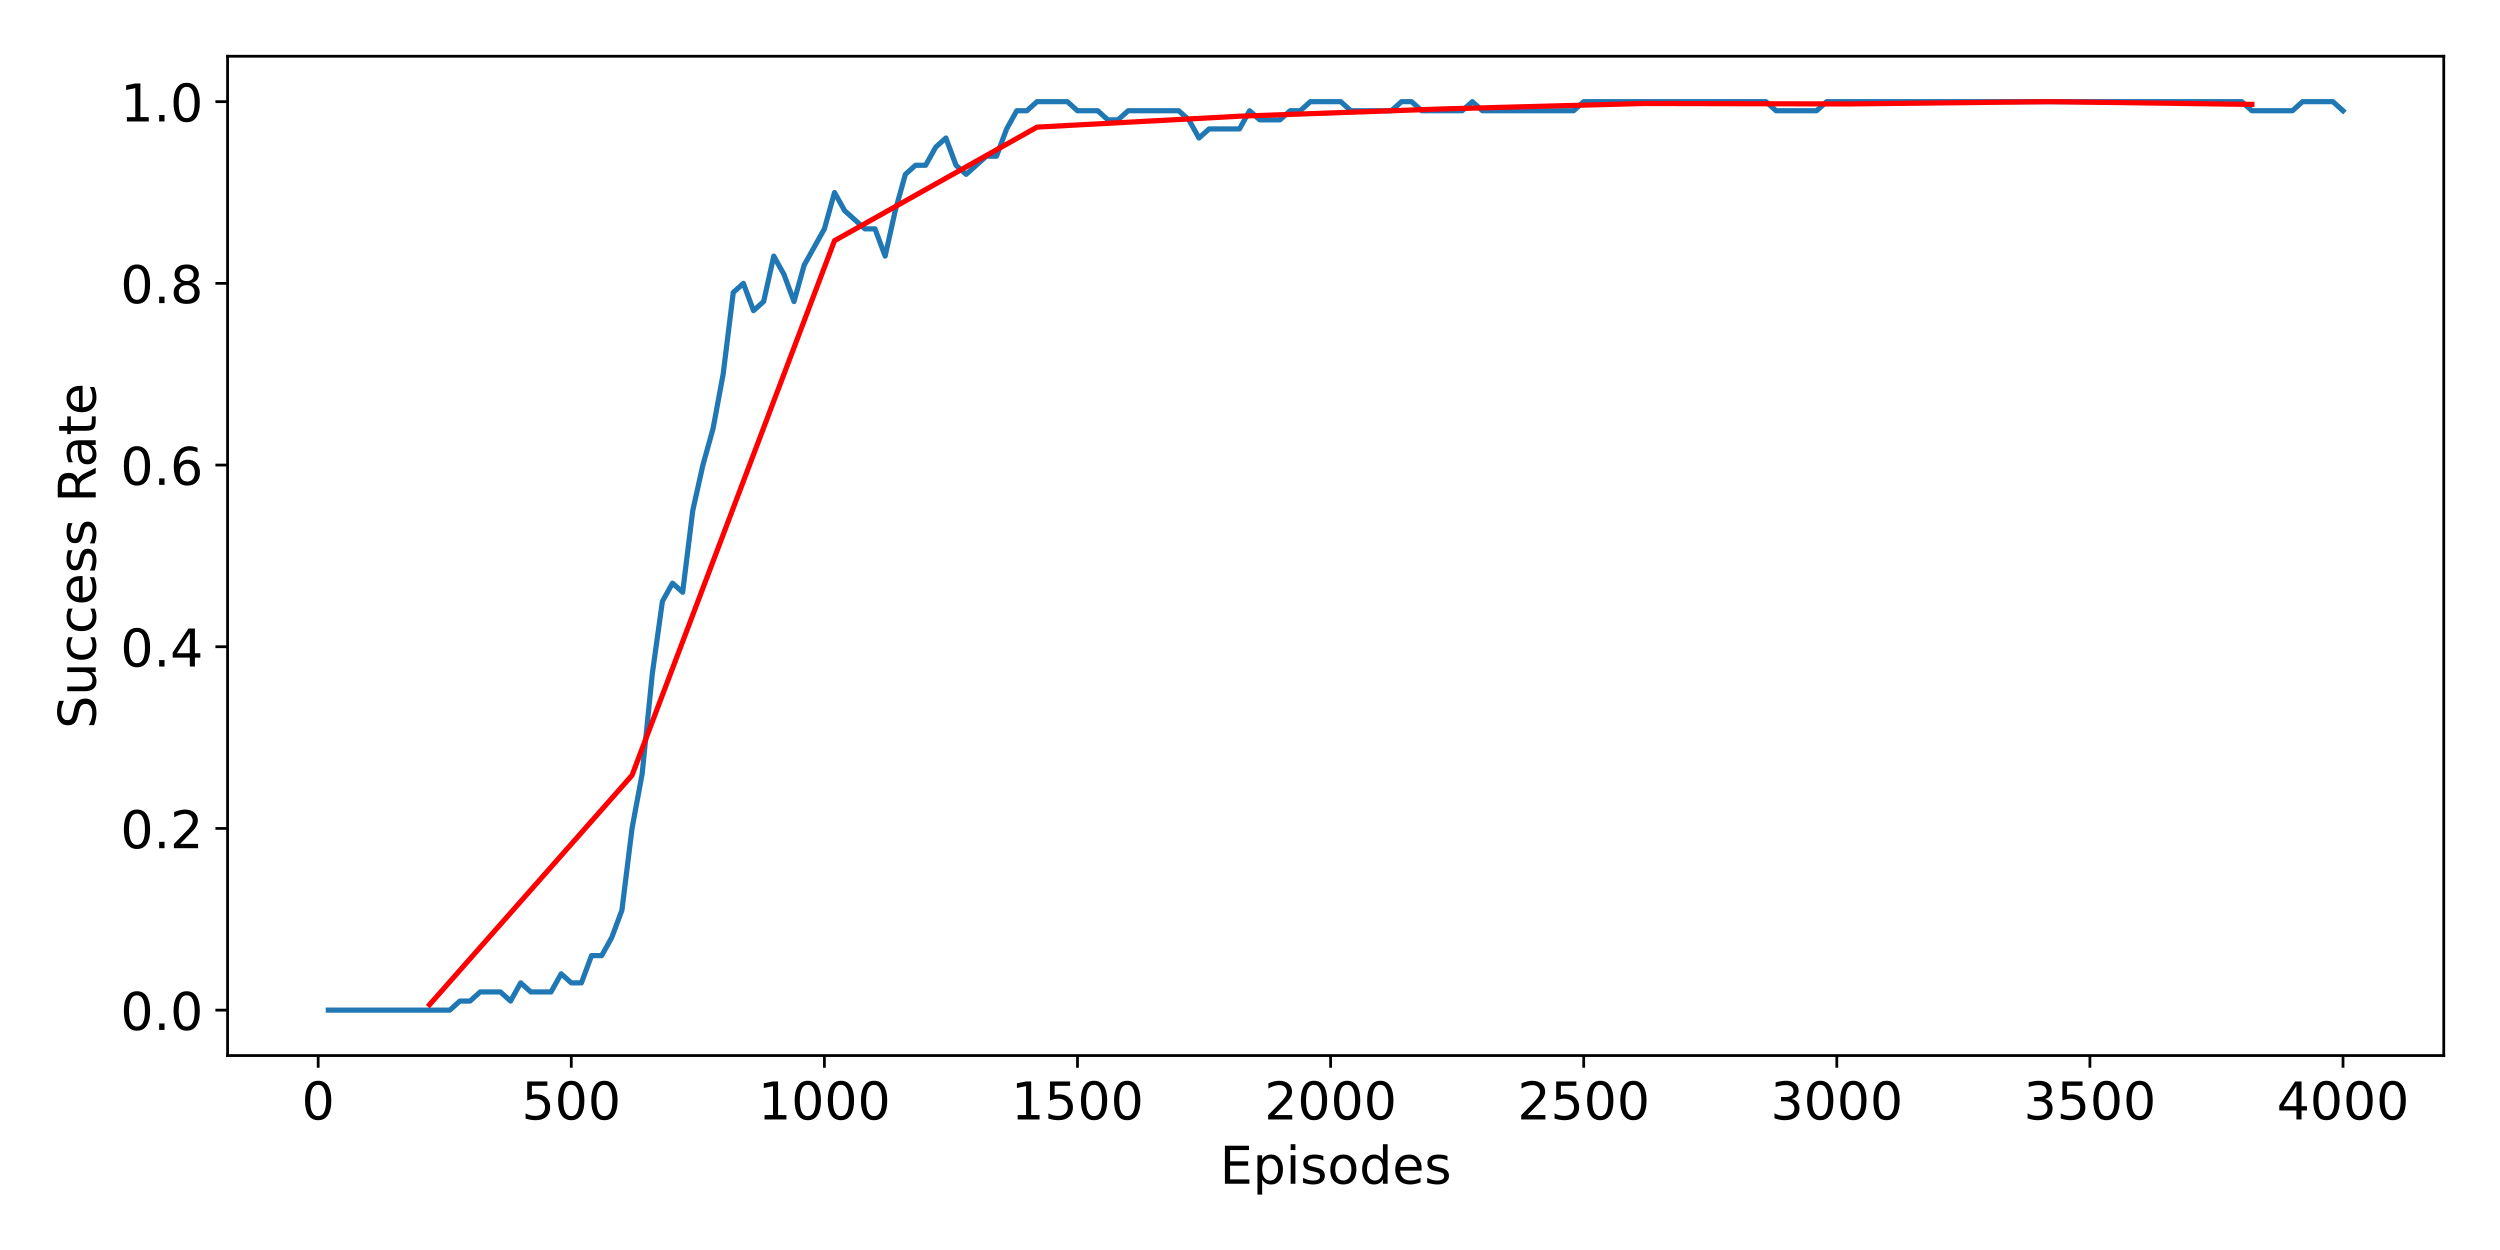
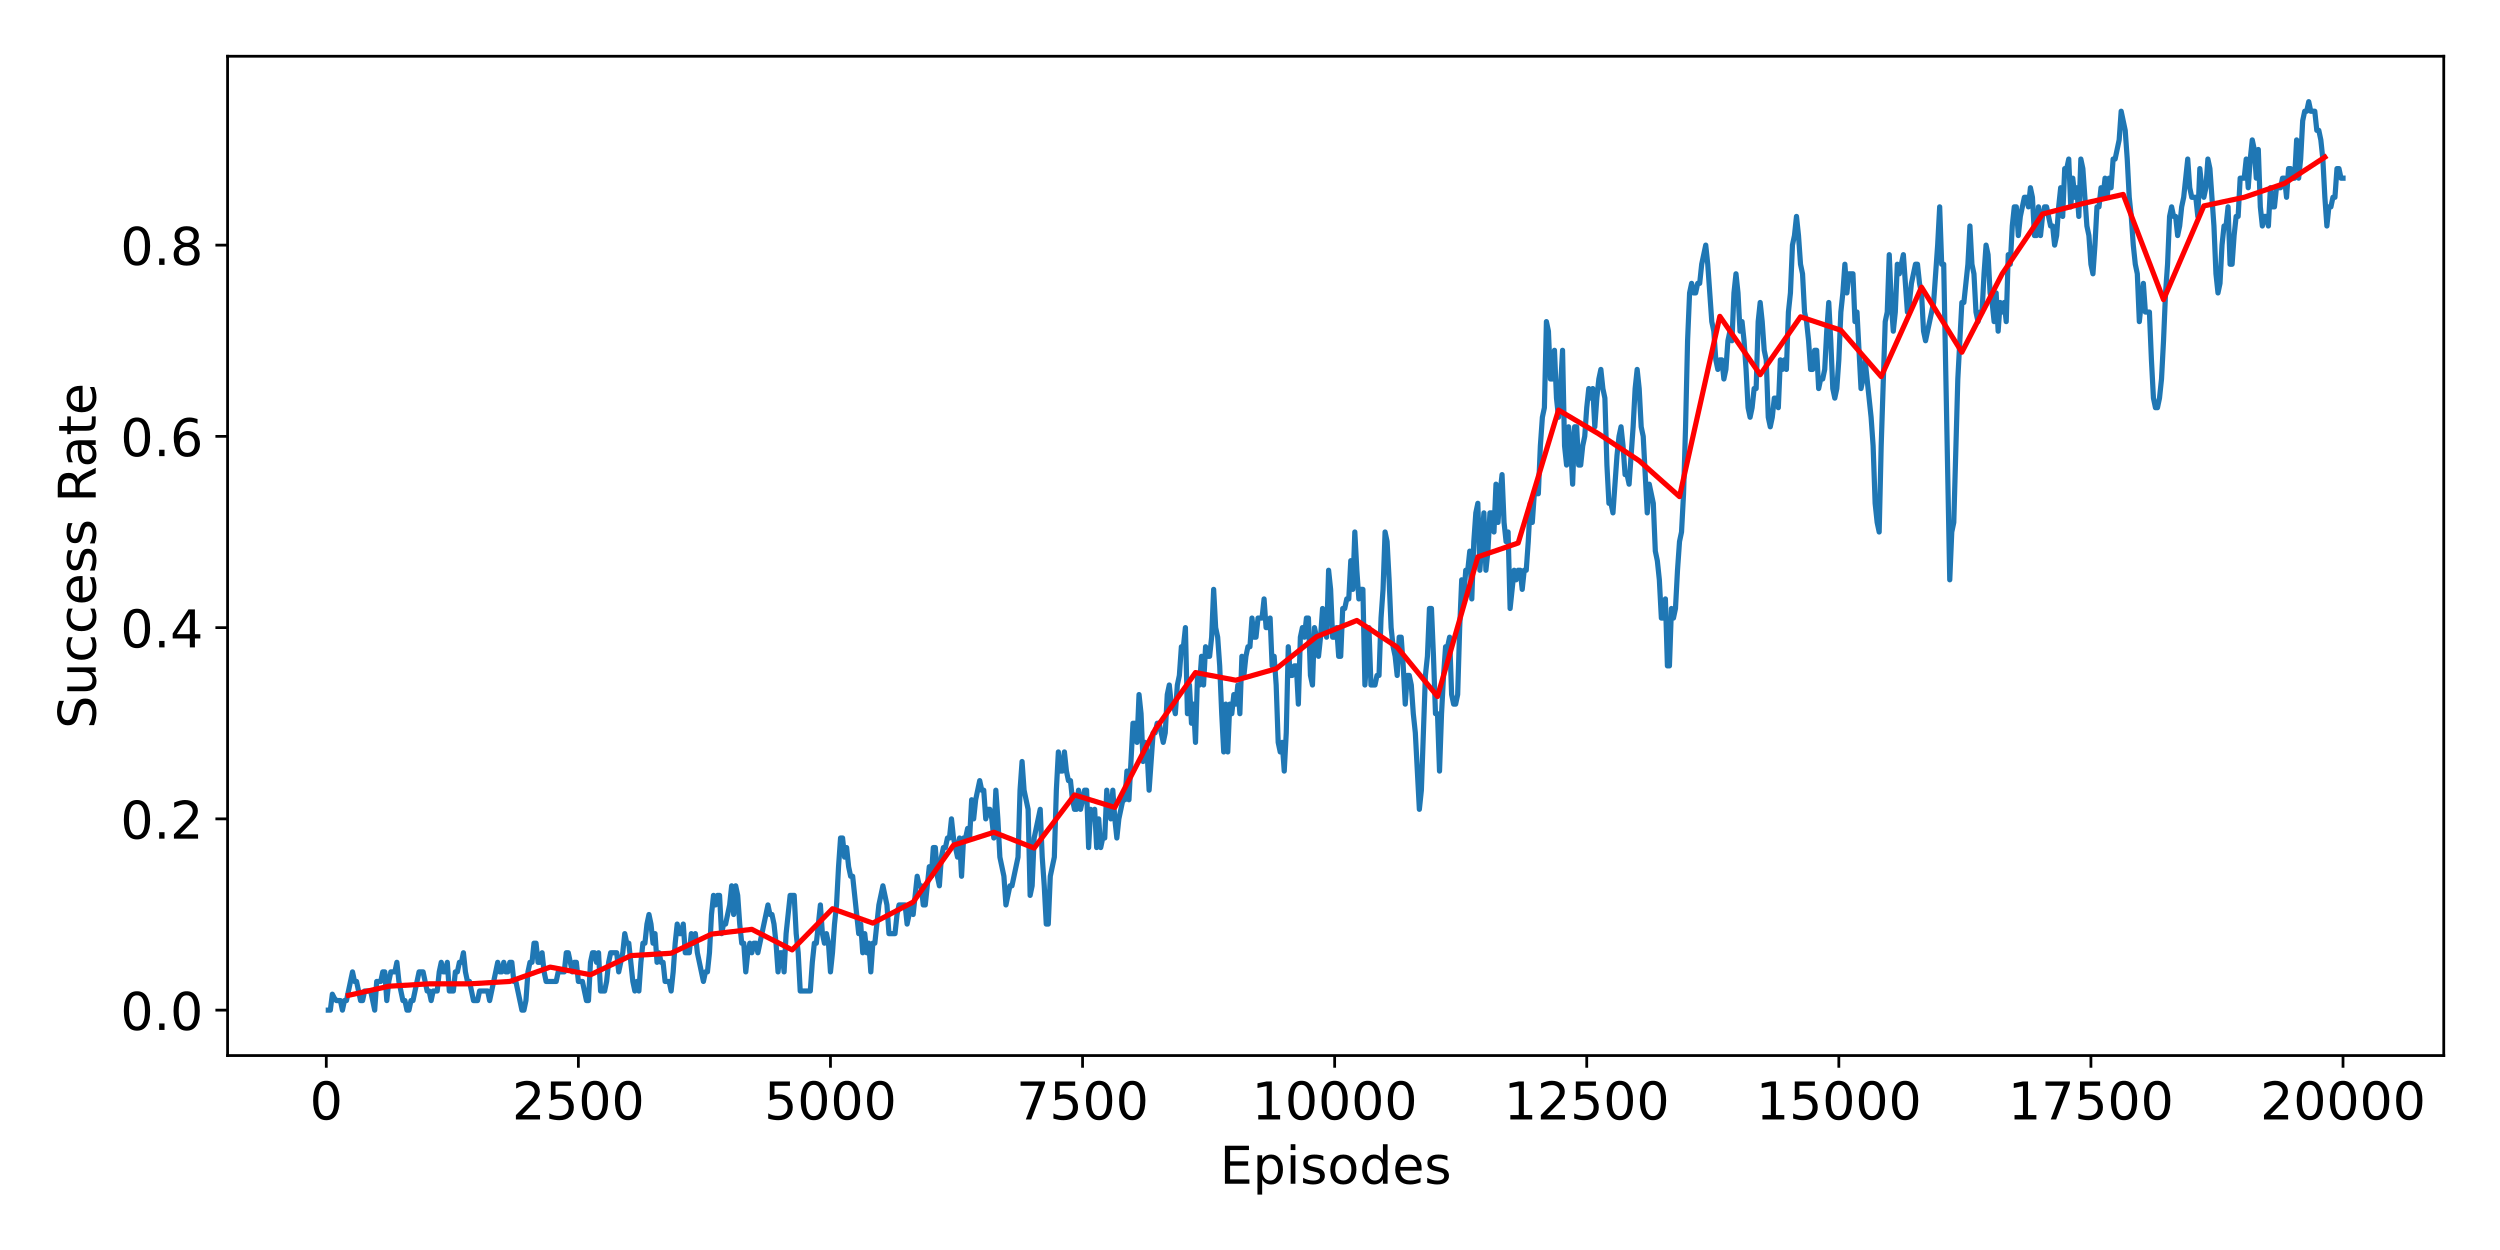
<svg xmlns="http://www.w3.org/2000/svg" xmlns:xlink="http://www.w3.org/1999/xlink" width="720pt" height="360pt" viewBox="0 0 720 360" version="1.1">
  <defs>
    <style type="text/css">*{stroke-linejoin: round; stroke-linecap: butt}</style>
  </defs>
  <g id="figure_1">
    <g id="patch_1">
      <path d="M 0 360  L 720 360  L 720 0  L 0 0  z " style="fill: #ffffff" />
    </g>
    <g id="axes_1">
      <g id="patch_2">
        <path d="M 65.54 304  L 703.8 304  L 703.8 16.2  L 65.54 16.2  z " style="fill: #ffffff" />
      </g>
      <g id="matplotlib.axis_1">
        <g id="xtick_1">
          <g id="line2d_1">
            <defs>
-               <path id="m5f6812cefb" d="M 0 0  L 0 3.5  " style="stroke: #000000; stroke-width: 0.8" />
+               <path id="m317e110a06" d="M 0 0  L 0 3.5  " style="stroke: #000000; stroke-width: 0.8" />
            </defs>
            <g>
-               <use xlink:href="#m5f6812cefb" x="91.636" y="304" style="stroke: #000000; stroke-width: 0.8" />
+               <use xlink:href="#m317e110a06" x="93.971" y="304" style="stroke: #000000; stroke-width: 0.8" />
            </g>
          </g>
          <g id="text_1">
-             <text style="font: 15px 'DejaVu Sans', 'Bitstream Vera Sans', 'Computer Modern Sans Serif', 'Lucida Grande', 'Verdana', 'Geneva', 'Lucid', 'Arial', 'Helvetica', 'Avant Garde', sans-serif; text-anchor: middle" x="91.636" y="322.398" transform="rotate(-0 91.63606 322.3977)">0</text>
+             <text style="font: 15px 'DejaVu Sans', 'Bitstream Vera Sans', 'Computer Modern Sans Serif', 'Lucida Grande', 'Verdana', 'Geneva', 'Lucid', 'Arial', 'Helvetica', 'Avant Garde', sans-serif; text-anchor: middle" x="93.971" y="322.398" transform="rotate(-0 93.971 322.3977)">0</text>
          </g>
        </g>
        <g id="xtick_2">
          <g id="line2d_2">
            <g>
-               <use xlink:href="#m5f6812cefb" x="164.53" y="304" style="stroke: #000000; stroke-width: 0.8" />
+               <use xlink:href="#m317e110a06" x="166.573" y="304" style="stroke: #000000; stroke-width: 0.8" />
            </g>
          </g>
          <g id="text_2">
-             <text style="font: 15px 'DejaVu Sans', 'Bitstream Vera Sans', 'Computer Modern Sans Serif', 'Lucida Grande', 'Verdana', 'Geneva', 'Lucid', 'Arial', 'Helvetica', 'Avant Garde', sans-serif; text-anchor: middle" x="164.53" y="322.398" transform="rotate(-0 164.5301 322.3977)">500</text>
+             <text style="font: 15px 'DejaVu Sans', 'Bitstream Vera Sans', 'Computer Modern Sans Serif', 'Lucida Grande', 'Verdana', 'Geneva', 'Lucid', 'Arial', 'Helvetica', 'Avant Garde', sans-serif; text-anchor: middle" x="166.573" y="322.398" transform="rotate(-0 166.5731 322.3977)">2500</text>
          </g>
        </g>
        <g id="xtick_3">
          <g id="line2d_3">
            <g>
-               <use xlink:href="#m5f6812cefb" x="237.424" y="304" style="stroke: #000000; stroke-width: 0.8" />
+               <use xlink:href="#m317e110a06" x="239.175" y="304" style="stroke: #000000; stroke-width: 0.8" />
            </g>
          </g>
          <g id="text_3">
-             <text style="font: 15px 'DejaVu Sans', 'Bitstream Vera Sans', 'Computer Modern Sans Serif', 'Lucida Grande', 'Verdana', 'Geneva', 'Lucid', 'Arial', 'Helvetica', 'Avant Garde', sans-serif; text-anchor: middle" x="237.424" y="322.398" transform="rotate(-0 237.4241 322.3977)">1000</text>
+             <text style="font: 15px 'DejaVu Sans', 'Bitstream Vera Sans', 'Computer Modern Sans Serif', 'Lucida Grande', 'Verdana', 'Geneva', 'Lucid', 'Arial', 'Helvetica', 'Avant Garde', sans-serif; text-anchor: middle" x="239.175" y="322.398" transform="rotate(-0 239.1753 322.3977)">5000</text>
          </g>
        </g>
        <g id="xtick_4">
          <g id="line2d_4">
            <g>
-               <use xlink:href="#m5f6812cefb" x="310.318" y="304" style="stroke: #000000; stroke-width: 0.8" />
+               <use xlink:href="#m317e110a06" x="311.777" y="304" style="stroke: #000000; stroke-width: 0.8" />
            </g>
          </g>
          <g id="text_4">
-             <text style="font: 15px 'DejaVu Sans', 'Bitstream Vera Sans', 'Computer Modern Sans Serif', 'Lucida Grande', 'Verdana', 'Geneva', 'Lucid', 'Arial', 'Helvetica', 'Avant Garde', sans-serif; text-anchor: middle" x="310.318" y="322.398" transform="rotate(-0 310.3181 322.3977)">1500</text>
+             <text style="font: 15px 'DejaVu Sans', 'Bitstream Vera Sans', 'Computer Modern Sans Serif', 'Lucida Grande', 'Verdana', 'Geneva', 'Lucid', 'Arial', 'Helvetica', 'Avant Garde', sans-serif; text-anchor: middle" x="311.777" y="322.398" transform="rotate(-0 311.7774 322.3977)">7500</text>
          </g>
        </g>
        <g id="xtick_5">
          <g id="line2d_5">
            <g>
-               <use xlink:href="#m5f6812cefb" x="383.212" y="304" style="stroke: #000000; stroke-width: 0.8" />
+               <use xlink:href="#m317e110a06" x="384.38" y="304" style="stroke: #000000; stroke-width: 0.8" />
            </g>
          </g>
          <g id="text_5">
-             <text style="font: 15px 'DejaVu Sans', 'Bitstream Vera Sans', 'Computer Modern Sans Serif', 'Lucida Grande', 'Verdana', 'Geneva', 'Lucid', 'Arial', 'Helvetica', 'Avant Garde', sans-serif; text-anchor: middle" x="383.212" y="322.398" transform="rotate(-0 383.2121 322.3977)">2000</text>
+             <text style="font: 15px 'DejaVu Sans', 'Bitstream Vera Sans', 'Computer Modern Sans Serif', 'Lucida Grande', 'Verdana', 'Geneva', 'Lucid', 'Arial', 'Helvetica', 'Avant Garde', sans-serif; text-anchor: middle" x="384.38" y="322.398" transform="rotate(-0 384.3796 322.3977)">10000</text>
          </g>
        </g>
        <g id="xtick_6">
          <g id="line2d_6">
            <g>
-               <use xlink:href="#m5f6812cefb" x="456.106" y="304" style="stroke: #000000; stroke-width: 0.8" />
+               <use xlink:href="#m317e110a06" x="456.982" y="304" style="stroke: #000000; stroke-width: 0.8" />
            </g>
          </g>
          <g id="text_6">
-             <text style="font: 15px 'DejaVu Sans', 'Bitstream Vera Sans', 'Computer Modern Sans Serif', 'Lucida Grande', 'Verdana', 'Geneva', 'Lucid', 'Arial', 'Helvetica', 'Avant Garde', sans-serif; text-anchor: middle" x="456.106" y="322.398" transform="rotate(-0 456.1061 322.3977)">2500</text>
+             <text style="font: 15px 'DejaVu Sans', 'Bitstream Vera Sans', 'Computer Modern Sans Serif', 'Lucida Grande', 'Verdana', 'Geneva', 'Lucid', 'Arial', 'Helvetica', 'Avant Garde', sans-serif; text-anchor: middle" x="456.982" y="322.398" transform="rotate(-0 456.9817 322.3977)">12500</text>
          </g>
        </g>
        <g id="xtick_7">
          <g id="line2d_7">
            <g>
-               <use xlink:href="#m5f6812cefb" x="529" y="304" style="stroke: #000000; stroke-width: 0.8" />
+               <use xlink:href="#m317e110a06" x="529.584" y="304" style="stroke: #000000; stroke-width: 0.8" />
            </g>
          </g>
          <g id="text_7">
-             <text style="font: 15px 'DejaVu Sans', 'Bitstream Vera Sans', 'Computer Modern Sans Serif', 'Lucida Grande', 'Verdana', 'Geneva', 'Lucid', 'Arial', 'Helvetica', 'Avant Garde', sans-serif; text-anchor: middle" x="529" y="322.398" transform="rotate(-0 529.0002 322.3977)">3000</text>
+             <text style="font: 15px 'DejaVu Sans', 'Bitstream Vera Sans', 'Computer Modern Sans Serif', 'Lucida Grande', 'Verdana', 'Geneva', 'Lucid', 'Arial', 'Helvetica', 'Avant Garde', sans-serif; text-anchor: middle" x="529.584" y="322.398" transform="rotate(-0 529.5839 322.3977)">15000</text>
          </g>
        </g>
        <g id="xtick_8">
          <g id="line2d_8">
            <g>
-               <use xlink:href="#m5f6812cefb" x="601.894" y="304" style="stroke: #000000; stroke-width: 0.8" />
+               <use xlink:href="#m317e110a06" x="602.186" y="304" style="stroke: #000000; stroke-width: 0.8" />
            </g>
          </g>
          <g id="text_8">
-             <text style="font: 15px 'DejaVu Sans', 'Bitstream Vera Sans', 'Computer Modern Sans Serif', 'Lucida Grande', 'Verdana', 'Geneva', 'Lucid', 'Arial', 'Helvetica', 'Avant Garde', sans-serif; text-anchor: middle" x="601.894" y="322.398" transform="rotate(-0 601.8942 322.3977)">3500</text>
+             <text style="font: 15px 'DejaVu Sans', 'Bitstream Vera Sans', 'Computer Modern Sans Serif', 'Lucida Grande', 'Verdana', 'Geneva', 'Lucid', 'Arial', 'Helvetica', 'Avant Garde', sans-serif; text-anchor: middle" x="602.186" y="322.398" transform="rotate(-0 602.186 322.3977)">17500</text>
          </g>
        </g>
        <g id="xtick_9">
          <g id="line2d_9">
            <g>
-               <use xlink:href="#m5f6812cefb" x="674.788" y="304" style="stroke: #000000; stroke-width: 0.8" />
+               <use xlink:href="#m317e110a06" x="674.788" y="304" style="stroke: #000000; stroke-width: 0.8" />
            </g>
          </g>
          <g id="text_9">
-             <text style="font: 15px 'DejaVu Sans', 'Bitstream Vera Sans', 'Computer Modern Sans Serif', 'Lucida Grande', 'Verdana', 'Geneva', 'Lucid', 'Arial', 'Helvetica', 'Avant Garde', sans-serif; text-anchor: middle" x="674.788" y="322.398" transform="rotate(-0 674.7882 322.3977)">4000</text>
+             <text style="font: 15px 'DejaVu Sans', 'Bitstream Vera Sans', 'Computer Modern Sans Serif', 'Lucida Grande', 'Verdana', 'Geneva', 'Lucid', 'Arial', 'Helvetica', 'Avant Garde', sans-serif; text-anchor: middle" x="674.788" y="322.398" transform="rotate(-0 674.7882 322.3977)">20000</text>
          </g>
        </g>
        <g id="text_10">
          <text style="font: 15px 'DejaVu Sans', 'Bitstream Vera Sans', 'Computer Modern Sans Serif', 'Lucida Grande', 'Verdana', 'Geneva', 'Lucid', 'Arial', 'Helvetica', 'Avant Garde', sans-serif; text-anchor: middle" x="384.67" y="340.915" transform="rotate(-0 384.67 340.9148)">Episodes</text>
        </g>
      </g>
      <g id="matplotlib.axis_2">
        <g id="ytick_1">
          <g id="line2d_10">
            <defs>
-               <path id="m668b7f852c" d="M 0 0  L -3.5 0  " style="stroke: #000000; stroke-width: 0.8" />
+               <path id="m4f514d04df" d="M 0 0  L -3.5 0  " style="stroke: #000000; stroke-width: 0.8" />
            </defs>
            <g>
-               <use xlink:href="#m668b7f852c" x="65.54" y="290.918" style="stroke: #000000; stroke-width: 0.8" />
+               <use xlink:href="#m4f514d04df" x="65.54" y="290.918" style="stroke: #000000; stroke-width: 0.8" />
            </g>
          </g>
          <g id="text_11">
            <text style="font: 15px 'DejaVu Sans', 'Bitstream Vera Sans', 'Computer Modern Sans Serif', 'Lucida Grande', 'Verdana', 'Geneva', 'Lucid', 'Arial', 'Helvetica', 'Avant Garde', sans-serif; text-anchor: end" x="58.54" y="296.617" transform="rotate(-0 58.54 296.617)">0.0</text>
          </g>
        </g>
        <g id="ytick_2">
          <g id="line2d_11">
            <g>
-               <use xlink:href="#m668b7f852c" x="65.54" y="238.591" style="stroke: #000000; stroke-width: 0.8" />
+               <use xlink:href="#m4f514d04df" x="65.54" y="235.837" style="stroke: #000000; stroke-width: 0.8" />
            </g>
          </g>
          <g id="text_12">
-             <text style="font: 15px 'DejaVu Sans', 'Bitstream Vera Sans', 'Computer Modern Sans Serif', 'Lucida Grande', 'Verdana', 'Geneva', 'Lucid', 'Arial', 'Helvetica', 'Avant Garde', sans-serif; text-anchor: end" x="58.54" y="244.29" transform="rotate(-0 58.54 244.2897)">0.2</text>
+             <text style="font: 15px 'DejaVu Sans', 'Bitstream Vera Sans', 'Computer Modern Sans Serif', 'Lucida Grande', 'Verdana', 'Geneva', 'Lucid', 'Arial', 'Helvetica', 'Avant Garde', sans-serif; text-anchor: end" x="58.54" y="241.536" transform="rotate(-0 58.54 241.5357)">0.2</text>
          </g>
        </g>
        <g id="ytick_3">
          <g id="line2d_12">
            <g>
-               <use xlink:href="#m668b7f852c" x="65.54" y="186.264" style="stroke: #000000; stroke-width: 0.8" />
+               <use xlink:href="#m4f514d04df" x="65.54" y="180.756" style="stroke: #000000; stroke-width: 0.8" />
            </g>
          </g>
          <g id="text_13">
-             <text style="font: 15px 'DejaVu Sans', 'Bitstream Vera Sans', 'Computer Modern Sans Serif', 'Lucida Grande', 'Verdana', 'Geneva', 'Lucid', 'Arial', 'Helvetica', 'Avant Garde', sans-serif; text-anchor: end" x="58.54" y="191.962" transform="rotate(-0 58.54 191.9625)">0.4</text>
+             <text style="font: 15px 'DejaVu Sans', 'Bitstream Vera Sans', 'Computer Modern Sans Serif', 'Lucida Grande', 'Verdana', 'Geneva', 'Lucid', 'Arial', 'Helvetica', 'Avant Garde', sans-serif; text-anchor: end" x="58.54" y="186.454" transform="rotate(-0 58.54 186.4543)">0.4</text>
          </g>
        </g>
        <g id="ytick_4">
          <g id="line2d_13">
            <g>
-               <use xlink:href="#m668b7f852c" x="65.54" y="133.936" style="stroke: #000000; stroke-width: 0.8" />
+               <use xlink:href="#m4f514d04df" x="65.54" y="125.674" style="stroke: #000000; stroke-width: 0.8" />
            </g>
          </g>
          <g id="text_14">
-             <text style="font: 15px 'DejaVu Sans', 'Bitstream Vera Sans', 'Computer Modern Sans Serif', 'Lucida Grande', 'Verdana', 'Geneva', 'Lucid', 'Arial', 'Helvetica', 'Avant Garde', sans-serif; text-anchor: end" x="58.54" y="139.635" transform="rotate(-0 58.54 139.6352)">0.6</text>
+             <text style="font: 15px 'DejaVu Sans', 'Bitstream Vera Sans', 'Computer Modern Sans Serif', 'Lucida Grande', 'Verdana', 'Geneva', 'Lucid', 'Arial', 'Helvetica', 'Avant Garde', sans-serif; text-anchor: end" x="58.54" y="131.373" transform="rotate(-0 58.54 131.373)">0.6</text>
          </g>
        </g>
        <g id="ytick_5">
          <g id="line2d_14">
            <g>
-               <use xlink:href="#m668b7f852c" x="65.54" y="81.609" style="stroke: #000000; stroke-width: 0.8" />
+               <use xlink:href="#m4f514d04df" x="65.54" y="70.593" style="stroke: #000000; stroke-width: 0.8" />
            </g>
          </g>
          <g id="text_15">
-             <text style="font: 15px 'DejaVu Sans', 'Bitstream Vera Sans', 'Computer Modern Sans Serif', 'Lucida Grande', 'Verdana', 'Geneva', 'Lucid', 'Arial', 'Helvetica', 'Avant Garde', sans-serif; text-anchor: end" x="58.54" y="87.308" transform="rotate(-0 58.54 87.30792)">0.8</text>
+             <text style="font: 15px 'DejaVu Sans', 'Bitstream Vera Sans', 'Computer Modern Sans Serif', 'Lucida Grande', 'Verdana', 'Geneva', 'Lucid', 'Arial', 'Helvetica', 'Avant Garde', sans-serif; text-anchor: end" x="58.54" y="76.292" transform="rotate(-0 58.54 76.29165)">0.8</text>
          </g>
        </g>
-         <g id="ytick_6">
-           <g id="line2d_15">
-             <g>
-               <use xlink:href="#m668b7f852c" x="65.54" y="29.282" style="stroke: #000000; stroke-width: 0.8" />
-             </g>
-           </g>
-           <g id="text_16">
-             <text style="font: 15px 'DejaVu Sans', 'Bitstream Vera Sans', 'Computer Modern Sans Serif', 'Lucida Grande', 'Verdana', 'Geneva', 'Lucid', 'Arial', 'Helvetica', 'Avant Garde', sans-serif; text-anchor: end" x="58.54" y="34.981" transform="rotate(-0 58.54 34.98065)">1.0</text>
-           </g>
-         </g>
-         <g id="text_17">
+         <g id="text_16">
          <text style="font: 15px 'DejaVu Sans', 'Bitstream Vera Sans', 'Computer Modern Sans Serif', 'Lucida Grande', 'Verdana', 'Geneva', 'Lucid', 'Arial', 'Helvetica', 'Avant Garde', sans-serif; text-anchor: middle" x="27.566" y="160.1" transform="rotate(-90 27.56578 160.1)">Success Rate</text>
        </g>
      </g>
+       <g id="line2d_15">
+         <path d="M 94.552 290.918  L 95.133 290.918  L 95.713 286.328  L 96.294 287.476  L 96.875 288.164  L 98.037 288.164  L 98.618 290.918  L 99.198 288.164  L 99.779 288.164  L 101.522 279.902  L 102.102 282.656  L 102.683 282.656  L 103.845 288.164  L 104.426 288.164  L 105.007 285.41  L 106.749 285.41  L 107.911 290.918  L 108.491 282.656  L 109.653 282.656  L 110.234 279.902  L 110.815 279.902  L 111.396 288.164  L 111.976 282.656  L 112.557 279.902  L 113.719 279.902  L 114.3 277.148  L 114.88 282.656  L 116.042 288.164  L 116.623 288.164  L 117.204 290.918  L 117.785 290.918  L 118.365 288.164  L 118.946 288.164  L 120.689 279.902  L 121.85 279.902  L 123.012 285.41  L 123.593 285.41  L 124.173 288.164  L 124.754 285.41  L 125.916 285.41  L 126.497 279.902  L 127.078 277.148  L 127.658 279.902  L 128.239 279.902  L 128.82 277.148  L 129.401 285.41  L 130.562 285.41  L 131.143 279.902  L 131.724 279.902  L 132.305 277.148  L 132.886 277.148  L 133.467 274.394  L 134.047 279.902  L 134.628 282.656  L 135.209 282.656  L 136.371 288.164  L 137.532 288.164  L 138.113 285.41  L 140.436 285.41  L 141.017 288.164  L 143.34 277.148  L 143.921 279.902  L 144.502 279.902  L 145.083 277.148  L 145.664 279.902  L 146.245 279.902  L 146.825 277.148  L 147.406 277.148  L 147.987 282.656  L 148.568 282.656  L 150.31 290.918  L 150.891 290.918  L 151.472 288.164  L 152.053 279.902  L 152.634 277.148  L 153.214 277.148  L 153.795 271.64  L 154.376 271.64  L 154.957 277.148  L 155.538 277.148  L 156.118 274.394  L 156.699 279.902  L 157.28 282.656  L 160.184 282.656  L 160.765 279.902  L 162.507 279.902  L 163.088 274.394  L 163.669 274.394  L 164.831 279.902  L 165.412 277.148  L 165.992 277.148  L 166.573 282.656  L 167.735 282.656  L 168.896 288.164  L 169.477 288.164  L 170.058 277.148  L 170.639 274.394  L 171.22 274.394  L 171.801 277.148  L 172.381 274.394  L 172.962 285.41  L 174.124 285.41  L 174.705 282.656  L 175.285 277.148  L 175.866 274.394  L 177.609 274.394  L 178.189 279.902  L 179.351 274.394  L 179.932 268.886  L 180.513 271.64  L 181.094 271.64  L 182.255 282.656  L 182.836 285.41  L 183.417 282.656  L 183.998 285.41  L 184.578 277.148  L 185.159 271.64  L 185.74 271.64  L 186.321 266.132  L 186.902 263.378  L 187.483 266.132  L 188.063 271.64  L 188.644 268.886  L 189.225 277.148  L 189.806 274.394  L 190.387 277.148  L 190.967 277.148  L 191.548 282.656  L 192.71 282.656  L 193.291 285.41  L 193.872 279.902  L 194.452 271.64  L 195.033 266.132  L 195.614 268.886  L 196.195 268.886  L 196.776 266.132  L 197.356 274.394  L 198.518 274.394  L 199.099 268.886  L 199.68 271.64  L 200.261 268.886  L 200.841 274.394  L 202.584 282.656  L 203.165 279.902  L 203.745 279.902  L 204.326 274.394  L 204.907 263.378  L 205.488 257.869  L 206.069 260.623  L 206.65 257.869  L 207.23 257.869  L 207.811 268.886  L 208.392 266.132  L 208.973 266.132  L 210.134 260.623  L 210.715 255.115  L 211.296 263.378  L 211.877 255.115  L 212.458 257.869  L 213.039 266.132  L 213.619 271.64  L 214.2 271.64  L 214.781 279.902  L 215.362 274.394  L 215.943 271.64  L 216.523 274.394  L 217.104 271.64  L 217.685 271.64  L 218.266 274.394  L 221.17 260.623  L 221.751 263.378  L 222.332 263.378  L 222.912 266.132  L 223.493 271.64  L 224.074 279.902  L 224.655 274.394  L 225.236 274.394  L 225.817 279.902  L 226.397 268.886  L 227.559 257.869  L 228.721 257.869  L 229.301 268.886  L 229.882 274.394  L 230.463 285.41  L 233.367 285.41  L 233.948 277.148  L 234.529 271.64  L 235.11 271.64  L 236.271 260.623  L 236.852 268.886  L 237.433 271.64  L 238.014 268.886  L 238.594 271.64  L 239.175 279.902  L 239.756 274.394  L 240.337 266.132  L 240.918 260.623  L 241.499 249.607  L 242.079 241.345  L 242.66 241.345  L 243.241 246.853  L 243.822 244.099  L 244.403 249.607  L 244.983 252.361  L 245.564 252.361  L 247.307 268.886  L 247.888 266.132  L 248.468 274.394  L 249.049 268.886  L 249.63 274.394  L 250.211 271.64  L 250.792 279.902  L 251.372 271.64  L 251.953 271.64  L 253.115 260.623  L 254.277 255.115  L 255.438 260.623  L 256.019 268.886  L 257.761 268.886  L 258.342 263.378  L 258.923 260.623  L 260.666 260.623  L 261.246 266.132  L 262.408 260.623  L 262.989 263.378  L 264.15 252.361  L 264.731 255.115  L 265.312 255.115  L 265.893 260.623  L 266.474 260.623  L 267.635 249.607  L 268.216 252.361  L 268.797 244.099  L 269.378 244.099  L 269.959 252.361  L 270.539 255.115  L 271.12 246.853  L 271.701 244.099  L 272.282 244.099  L 272.863 241.345  L 273.444 241.345  L 274.024 235.837  L 274.605 241.345  L 275.767 246.853  L 276.348 241.345  L 276.928 252.361  L 277.509 241.345  L 278.09 241.345  L 278.671 238.591  L 279.252 241.345  L 279.832 230.329  L 280.413 235.837  L 280.994 230.329  L 282.156 224.821  L 282.737 227.575  L 283.317 227.575  L 283.898 235.837  L 284.479 233.083  L 285.06 233.083  L 285.641 235.837  L 286.221 241.345  L 286.802 227.575  L 287.383 235.837  L 287.964 246.853  L 289.126 252.361  L 289.706 260.623  L 290.868 255.115  L 291.449 255.115  L 293.191 246.853  L 293.772 227.575  L 294.353 219.312  L 294.934 227.575  L 296.095 233.083  L 296.676 257.869  L 297.257 255.115  L 297.838 241.345  L 299.58 233.083  L 300.161 246.853  L 300.742 255.115  L 301.323 266.132  L 301.904 266.132  L 302.484 252.361  L 303.646 246.853  L 304.227 227.575  L 304.808 216.558  L 305.388 222.067  L 305.969 222.067  L 306.55 216.558  L 307.131 222.067  L 307.712 224.821  L 308.293 224.821  L 308.873 230.329  L 309.454 233.083  L 310.035 233.083  L 310.616 227.575  L 311.197 233.083  L 312.358 227.575  L 312.939 227.575  L 313.52 244.099  L 314.101 233.083  L 314.682 235.837  L 315.262 233.083  L 315.843 244.099  L 316.424 235.837  L 317.005 244.099  L 317.586 241.345  L 318.166 241.345  L 318.747 227.575  L 319.328 233.083  L 319.909 235.837  L 320.49 227.575  L 321.071 235.837  L 321.651 241.345  L 322.232 235.837  L 323.394 230.329  L 323.975 230.329  L 324.555 222.067  L 325.136 230.329  L 326.298 208.296  L 326.879 208.296  L 327.46 213.804  L 328.04 200.034  L 328.621 205.542  L 329.202 219.312  L 329.783 213.804  L 330.364 216.558  L 330.944 227.575  L 332.106 211.05  L 332.687 211.05  L 333.268 208.296  L 333.848 208.296  L 335.01 213.804  L 335.591 211.05  L 336.172 200.034  L 336.753 197.28  L 337.333 202.788  L 337.914 202.788  L 338.495 205.542  L 339.076 197.28  L 339.657 194.526  L 340.237 186.264  L 340.818 186.264  L 341.399 180.755  L 341.98 205.542  L 342.561 197.28  L 343.142 208.296  L 343.722 202.788  L 344.303 213.804  L 344.884 194.526  L 345.465 197.28  L 346.046 189.018  L 346.626 197.28  L 347.207 186.264  L 347.788 189.018  L 348.369 189.018  L 348.95 183.51  L 349.531 169.739  L 350.111 180.755  L 350.692 183.51  L 351.273 191.772  L 351.854 205.542  L 352.435 216.558  L 353.015 202.788  L 353.596 216.558  L 354.177 202.788  L 354.758 205.542  L 355.339 200.034  L 355.92 202.788  L 356.5 197.28  L 357.081 205.542  L 357.662 189.018  L 358.243 194.526  L 358.824 189.018  L 359.404 186.264  L 359.985 186.264  L 360.566 178.001  L 361.147 183.51  L 361.728 183.51  L 362.309 178.001  L 363.47 178.001  L 364.051 172.493  L 364.632 180.755  L 365.213 180.755  L 365.793 178.001  L 366.374 191.772  L 366.955 189.018  L 367.536 197.28  L 368.117 213.804  L 368.698 216.558  L 369.278 213.804  L 369.859 222.067  L 370.44 211.05  L 371.021 186.264  L 371.602 194.526  L 372.182 194.526  L 372.763 191.772  L 373.344 191.772  L 373.925 202.788  L 374.506 183.51  L 375.087 180.755  L 375.667 183.51  L 376.248 178.001  L 376.829 178.001  L 377.41 194.526  L 377.991 197.28  L 378.571 180.755  L 379.152 183.51  L 379.733 189.018  L 380.314 183.51  L 380.895 175.247  L 381.476 180.755  L 382.056 183.51  L 382.637 164.231  L 383.218 169.739  L 383.799 183.51  L 384.38 183.51  L 384.96 180.755  L 385.541 189.018  L 386.122 189.018  L 386.703 175.247  L 387.284 175.247  L 387.864 172.493  L 388.445 172.493  L 389.026 161.477  L 389.607 169.739  L 390.188 153.215  L 390.769 164.231  L 391.349 172.493  L 391.93 169.739  L 392.511 169.739  L 393.092 197.28  L 394.253 180.755  L 394.834 197.28  L 395.996 197.28  L 396.577 194.526  L 397.158 194.526  L 397.738 178.001  L 398.319 169.739  L 398.9 153.215  L 399.481 155.969  L 400.062 166.985  L 400.642 180.755  L 401.223 186.264  L 401.804 189.018  L 402.385 194.526  L 402.966 183.51  L 403.547 183.51  L 404.127 191.772  L 404.708 202.788  L 405.289 194.526  L 405.87 194.526  L 406.451 197.28  L 407.031 205.542  L 407.612 211.05  L 408.774 233.083  L 409.355 227.575  L 410.516 194.526  L 411.097 189.018  L 411.678 175.247  L 412.259 175.247  L 412.84 189.018  L 413.42 205.542  L 414.001 205.542  L 414.582 222.067  L 415.163 205.542  L 415.744 194.526  L 416.325 186.264  L 416.905 186.264  L 417.486 183.51  L 418.067 200.034  L 418.648 202.788  L 419.229 202.788  L 419.809 200.034  L 420.39 180.755  L 420.971 166.985  L 421.552 172.493  L 422.133 164.231  L 422.714 164.231  L 423.294 158.723  L 423.875 172.493  L 424.456 155.969  L 425.037 147.707  L 425.618 144.953  L 426.198 164.231  L 427.36 147.707  L 427.941 164.231  L 428.522 158.723  L 429.103 147.707  L 429.683 147.707  L 430.264 153.215  L 430.845 139.444  L 431.426 150.461  L 432.007 142.199  L 432.587 136.69  L 433.168 150.461  L 433.749 155.969  L 434.33 153.215  L 434.911 175.247  L 436.072 164.231  L 436.653 166.985  L 437.234 164.231  L 437.815 164.231  L 438.396 169.739  L 438.976 164.231  L 439.557 164.231  L 440.138 155.969  L 440.719 144.953  L 441.3 150.461  L 441.88 142.199  L 443.042 142.199  L 443.623 128.428  L 444.204 120.166  L 444.785 117.412  L 445.365 92.625  L 445.946 95.379  L 446.527 109.15  L 447.108 109.15  L 447.689 100.888  L 448.269 114.658  L 448.85 120.166  L 449.431 111.904  L 450.012 100.888  L 450.593 128.428  L 451.174 133.936  L 451.754 122.92  L 452.335 128.428  L 452.916 139.444  L 453.497 122.92  L 454.078 122.92  L 454.658 133.936  L 455.239 133.936  L 455.82 128.428  L 456.401 125.674  L 456.982 117.412  L 457.563 111.904  L 458.143 114.658  L 458.724 111.904  L 459.305 122.92  L 459.886 114.658  L 460.467 109.15  L 461.047 106.396  L 461.628 111.904  L 462.209 114.658  L 462.79 133.936  L 463.371 144.953  L 463.952 144.953  L 464.532 147.707  L 465.694 131.182  L 466.275 125.674  L 466.856 122.92  L 467.436 128.428  L 468.017 136.69  L 468.598 136.69  L 469.179 139.444  L 470.341 122.92  L 470.921 111.904  L 471.502 106.396  L 472.083 111.904  L 472.664 122.92  L 473.245 125.674  L 474.406 147.707  L 474.987 139.444  L 476.149 144.953  L 476.73 158.723  L 477.31 161.477  L 477.891 166.985  L 478.472 178.001  L 479.053 178.001  L 479.634 172.493  L 480.214 191.772  L 480.795 191.772  L 481.376 175.247  L 481.957 178.001  L 482.538 175.247  L 483.119 164.231  L 483.699 155.969  L 484.28 153.215  L 484.861 142.199  L 485.442 122.92  L 486.023 98.133  L 486.603 84.363  L 487.184 81.609  L 487.765 84.363  L 488.346 84.363  L 488.927 81.609  L 489.508 81.609  L 490.088 76.101  L 491.25 70.593  L 491.831 76.101  L 492.992 92.625  L 493.573 95.379  L 494.154 103.642  L 494.735 106.396  L 495.316 103.642  L 495.896 103.642  L 496.477 109.15  L 497.058 106.396  L 497.639 98.133  L 498.22 95.379  L 498.801 98.133  L 499.381 84.363  L 499.962 78.855  L 500.543 84.363  L 501.124 95.379  L 501.705 92.625  L 502.285 98.133  L 502.866 106.396  L 503.447 117.412  L 504.028 120.166  L 504.609 117.412  L 505.19 111.904  L 505.77 111.904  L 506.351 92.625  L 506.932 87.117  L 507.513 92.625  L 508.094 100.888  L 508.674 103.642  L 509.255 120.166  L 509.836 122.92  L 510.417 120.166  L 510.998 114.658  L 511.579 114.658  L 512.159 117.412  L 512.74 103.642  L 513.321 106.396  L 513.902 103.642  L 514.483 106.396  L 515.063 89.871  L 515.644 84.363  L 516.225 70.593  L 516.806 67.839  L 517.387 62.331  L 517.968 67.839  L 518.548 76.101  L 519.129 78.855  L 519.71 89.871  L 520.291 92.625  L 520.872 98.133  L 521.452 106.396  L 522.033 106.396  L 522.614 100.888  L 523.195 100.888  L 523.776 111.904  L 524.357 109.15  L 524.937 109.15  L 525.518 106.396  L 526.099 95.379  L 526.68 87.117  L 527.261 98.133  L 527.841 111.904  L 528.422 114.658  L 529.003 111.904  L 529.584 103.642  L 530.165 89.871  L 530.746 84.363  L 531.326 76.101  L 531.907 84.363  L 532.488 78.855  L 533.65 78.855  L 534.23 92.625  L 534.811 89.871  L 535.973 111.904  L 536.554 109.15  L 537.135 103.642  L 538.877 120.166  L 539.458 128.428  L 540.039 144.953  L 540.619 150.461  L 541.2 153.215  L 541.781 128.428  L 542.943 92.625  L 543.523 89.871  L 544.104 73.347  L 544.685 87.117  L 545.266 95.379  L 545.847 89.871  L 546.428 76.101  L 547.008 78.855  L 548.17 73.347  L 549.332 89.871  L 549.912 87.117  L 550.493 81.609  L 551.655 76.101  L 552.236 76.101  L 552.817 81.609  L 553.397 84.363  L 553.978 95.379  L 554.559 98.133  L 556.882 87.117  L 558.044 70.593  L 558.625 59.577  L 559.206 76.101  L 559.786 76.101  L 560.948 136.69  L 561.529 166.985  L 562.11 153.215  L 562.69 150.461  L 563.852 109.15  L 565.014 87.117  L 565.595 87.117  L 566.756 76.101  L 567.337 65.085  L 567.918 76.101  L 568.499 78.855  L 569.079 89.871  L 569.66 92.625  L 570.241 89.871  L 570.822 89.871  L 571.403 78.855  L 571.984 70.593  L 572.564 73.347  L 573.145 84.363  L 573.726 87.117  L 574.307 92.625  L 574.888 84.363  L 575.468 95.379  L 576.049 87.117  L 576.63 89.871  L 577.211 87.117  L 577.792 92.625  L 578.373 73.347  L 578.953 76.101  L 579.534 65.085  L 580.115 59.577  L 580.696 59.577  L 581.277 67.839  L 581.857 62.331  L 583.019 56.822  L 583.6 56.822  L 584.181 59.577  L 584.762 54.068  L 585.342 56.822  L 585.923 67.839  L 586.504 67.839  L 587.085 59.577  L 587.666 67.839  L 588.246 62.331  L 588.827 59.577  L 589.408 59.577  L 590.57 65.085  L 591.151 65.085  L 591.731 70.593  L 592.312 67.839  L 592.893 59.577  L 593.474 54.068  L 594.055 62.331  L 594.635 48.56  L 595.216 48.56  L 595.797 45.806  L 596.378 59.577  L 596.959 51.314  L 597.539 56.822  L 598.12 54.068  L 598.701 62.331  L 599.282 45.806  L 599.863 48.56  L 601.024 65.085  L 601.605 67.839  L 602.186 76.101  L 602.767 78.855  L 603.348 70.593  L 603.928 59.577  L 604.509 59.577  L 605.09 54.068  L 605.671 56.822  L 606.252 51.314  L 606.833 56.822  L 607.413 51.314  L 607.994 54.068  L 608.575 45.806  L 609.156 45.806  L 610.317 40.298  L 610.898 32.036  L 612.06 37.544  L 612.641 45.806  L 613.222 56.822  L 613.802 62.331  L 614.383 70.593  L 614.964 76.101  L 615.545 78.855  L 616.126 92.625  L 617.287 81.609  L 617.868 89.871  L 619.03 89.871  L 619.611 103.642  L 620.191 114.658  L 620.772 117.412  L 621.353 117.412  L 621.934 114.658  L 622.515 109.15  L 623.095 98.133  L 623.676 84.363  L 624.257 76.101  L 624.838 62.331  L 625.419 59.577  L 626 62.331  L 626.58 62.331  L 627.161 67.839  L 627.742 65.085  L 628.323 59.577  L 628.904 56.822  L 630.065 45.806  L 630.646 54.068  L 631.227 56.822  L 632.389 56.822  L 632.969 62.331  L 633.55 48.56  L 634.131 54.068  L 634.712 56.822  L 635.293 54.068  L 635.873 45.806  L 636.454 48.56  L 637.616 65.085  L 638.197 78.855  L 638.778 84.363  L 639.358 81.609  L 639.939 70.593  L 640.52 65.085  L 641.101 65.085  L 641.682 59.577  L 642.262 76.101  L 642.843 76.101  L 643.424 67.839  L 644.005 62.331  L 644.586 62.331  L 645.167 51.314  L 646.328 51.314  L 646.909 45.806  L 647.49 54.068  L 648.071 45.806  L 648.651 40.298  L 649.232 43.052  L 649.813 51.314  L 650.394 43.052  L 650.975 59.577  L 651.555 65.085  L 652.136 62.331  L 652.717 62.331  L 653.298 65.085  L 653.879 54.068  L 654.46 59.577  L 655.04 59.577  L 655.621 54.068  L 656.783 54.068  L 657.364 51.314  L 657.944 51.314  L 658.525 56.822  L 659.106 48.56  L 659.687 48.56  L 660.268 51.314  L 660.849 51.314  L 661.429 40.298  L 662.01 51.314  L 662.591 45.806  L 663.172 34.79  L 663.753 32.036  L 664.333 32.036  L 664.914 29.282  L 665.495 32.036  L 666.657 32.036  L 667.238 37.544  L 667.818 37.544  L 668.399 40.298  L 668.98 45.806  L 669.561 56.822  L 670.142 65.085  L 670.722 59.577  L 671.303 59.577  L 671.884 56.822  L 672.465 56.822  L 673.046 48.56  L 673.627 48.56  L 674.207 51.314  L 674.788 51.314  L 674.788 51.314  " clip-path="url(#paeca2c9c55)" style="fill: none; stroke: #1f77b4; stroke-width: 1.5; stroke-linecap: square" />
+       </g>
      <g id="line2d_16">
-         <path d="M 94.552 290.918  L 129.541 290.918  L 132.457 288.302  L 135.372 288.302  L 138.288 285.685  L 144.12 285.685  L 147.036 288.302  L 149.951 283.069  L 152.867 285.685  L 158.699 285.685  L 161.614 280.453  L 164.53 283.069  L 167.446 283.069  L 170.362 275.22  L 173.277 275.22  L 176.193 269.987  L 179.109 262.138  L 182.025 238.591  L 184.94 222.893  L 187.856 194.113  L 190.772 173.182  L 193.688 167.949  L 196.603 170.565  L 199.519 147.018  L 202.435 133.936  L 205.351 123.471  L 208.266 107.773  L 211.182 84.225  L 214.098 81.609  L 217.014 89.458  L 219.93 86.842  L 222.845 73.76  L 225.761 78.993  L 228.677 86.842  L 231.593 76.376  L 237.424 65.911  L 240.34 55.445  L 243.256 60.678  L 249.087 65.911  L 252.003 65.911  L 254.919 73.76  L 257.834 60.678  L 260.75 50.213  L 263.666 47.596  L 266.582 47.596  L 269.497 42.364  L 272.413 39.747  L 275.329 47.596  L 278.245 50.213  L 284.076 44.98  L 286.992 44.98  L 289.908 37.131  L 292.824 31.898  L 295.739 31.898  L 298.655 29.282  L 307.402 29.282  L 310.318 31.898  L 316.15 31.898  L 319.065 34.515  L 321.981 34.515  L 324.897 31.898  L 339.476 31.898  L 342.391 34.515  L 345.307 39.747  L 348.223 37.131  L 356.97 37.131  L 359.886 31.898  L 362.802 34.515  L 368.633 34.515  L 371.549 31.898  L 374.465 31.898  L 377.381 29.282  L 386.128 29.282  L 389.044 31.898  L 400.707 31.898  L 403.622 29.282  L 406.538 29.282  L 409.454 31.898  L 421.117 31.898  L 424.033 29.282  L 426.949 31.898  L 453.19 31.898  L 456.106 29.282  L 508.59 29.282  L 511.506 31.898  L 523.169 31.898  L 526.084 29.282  L 645.631 29.282  L 648.546 31.898  L 660.209 31.898  L 663.125 29.282  L 671.872 29.282  L 674.788 31.898  L 674.788 31.898  " clip-path="url(#p79b05ddfd7)" style="fill: none; stroke: #1f77b4; stroke-width: 1.5; stroke-linecap: square" />
-       </g>
-       <g id="line2d_17">
-         <path d="M 123.709 289.348  L 182.025 223.285  L 240.34 69.312  L 298.655 36.608  L 356.97 33.468  L 415.285 31.375  L 473.601 29.805  L 531.916 29.936  L 590.231 29.282  L 648.546 30.067  " clip-path="url(#p79b05ddfd7)" style="fill: none; stroke: #ff0000; stroke-width: 1.5; stroke-linecap: square" />
+         <path d="M 100.36 286.661  L 111.976 284.033  L 123.593 283.344  L 135.209 283.344  L 146.825 282.656  L 158.442 278.525  L 170.058 280.728  L 181.674 275.22  L 193.291 274.531  L 204.907 269.023  L 216.523 267.646  L 228.14 273.568  L 239.756 261.725  L 251.372 265.856  L 262.989 259.797  L 274.605 243.411  L 286.221 239.693  L 297.838 244.237  L 309.454 228.952  L 321.071 232.532  L 332.687 210.086  L 344.303 193.7  L 355.92 195.903  L 367.536 192.598  L 379.152 183.372  L 390.769 178.69  L 402.385 186.401  L 414.001 200.585  L 425.618 160.375  L 437.234 156.382  L 448.85 118.1  L 460.467 124.986  L 472.083 132.697  L 483.699 143.025  L 495.316 91.111  L 506.932 107.91  L 518.548 91.248  L 530.165 95.104  L 541.781 108.461  L 553.397 82.711  L 565.014 101.438  L 576.63 78.855  L 588.246 61.642  L 599.863 58.613  L 611.479 55.996  L 623.095 86.291  L 634.712 59.301  L 646.328 56.822  L 657.944 52.829  L 669.561 45.255  " clip-path="url(#paeca2c9c55)" style="fill: none; stroke: #ff0000; stroke-width: 1.5; stroke-linecap: square" />
      </g>
      <g id="patch_3">
        <path d="M 65.54 304  L 65.54 16.2  " style="fill: none; stroke: #000000; stroke-width: 0.8; stroke-linejoin: miter; stroke-linecap: square" />
      </g>
      <g id="patch_4">
        <path d="M 703.8 304  L 703.8 16.2  " style="fill: none; stroke: #000000; stroke-width: 0.8; stroke-linejoin: miter; stroke-linecap: square" />
      </g>
      <g id="patch_5">
        <path d="M 65.54 304  L 703.8 304  " style="fill: none; stroke: #000000; stroke-width: 0.8; stroke-linejoin: miter; stroke-linecap: square" />
      </g>
      <g id="patch_6">
        <path d="M 65.54 16.2  L 703.8 16.2  " style="fill: none; stroke: #000000; stroke-width: 0.8; stroke-linejoin: miter; stroke-linecap: square" />
      </g>
    </g>
  </g>
  <defs>
-     <clipPath id="p79b05ddfd7">
+     <clipPath id="paeca2c9c55">
      <rect x="65.54" y="16.2" width="638.26" height="287.8" />
    </clipPath>
  </defs>
</svg>
